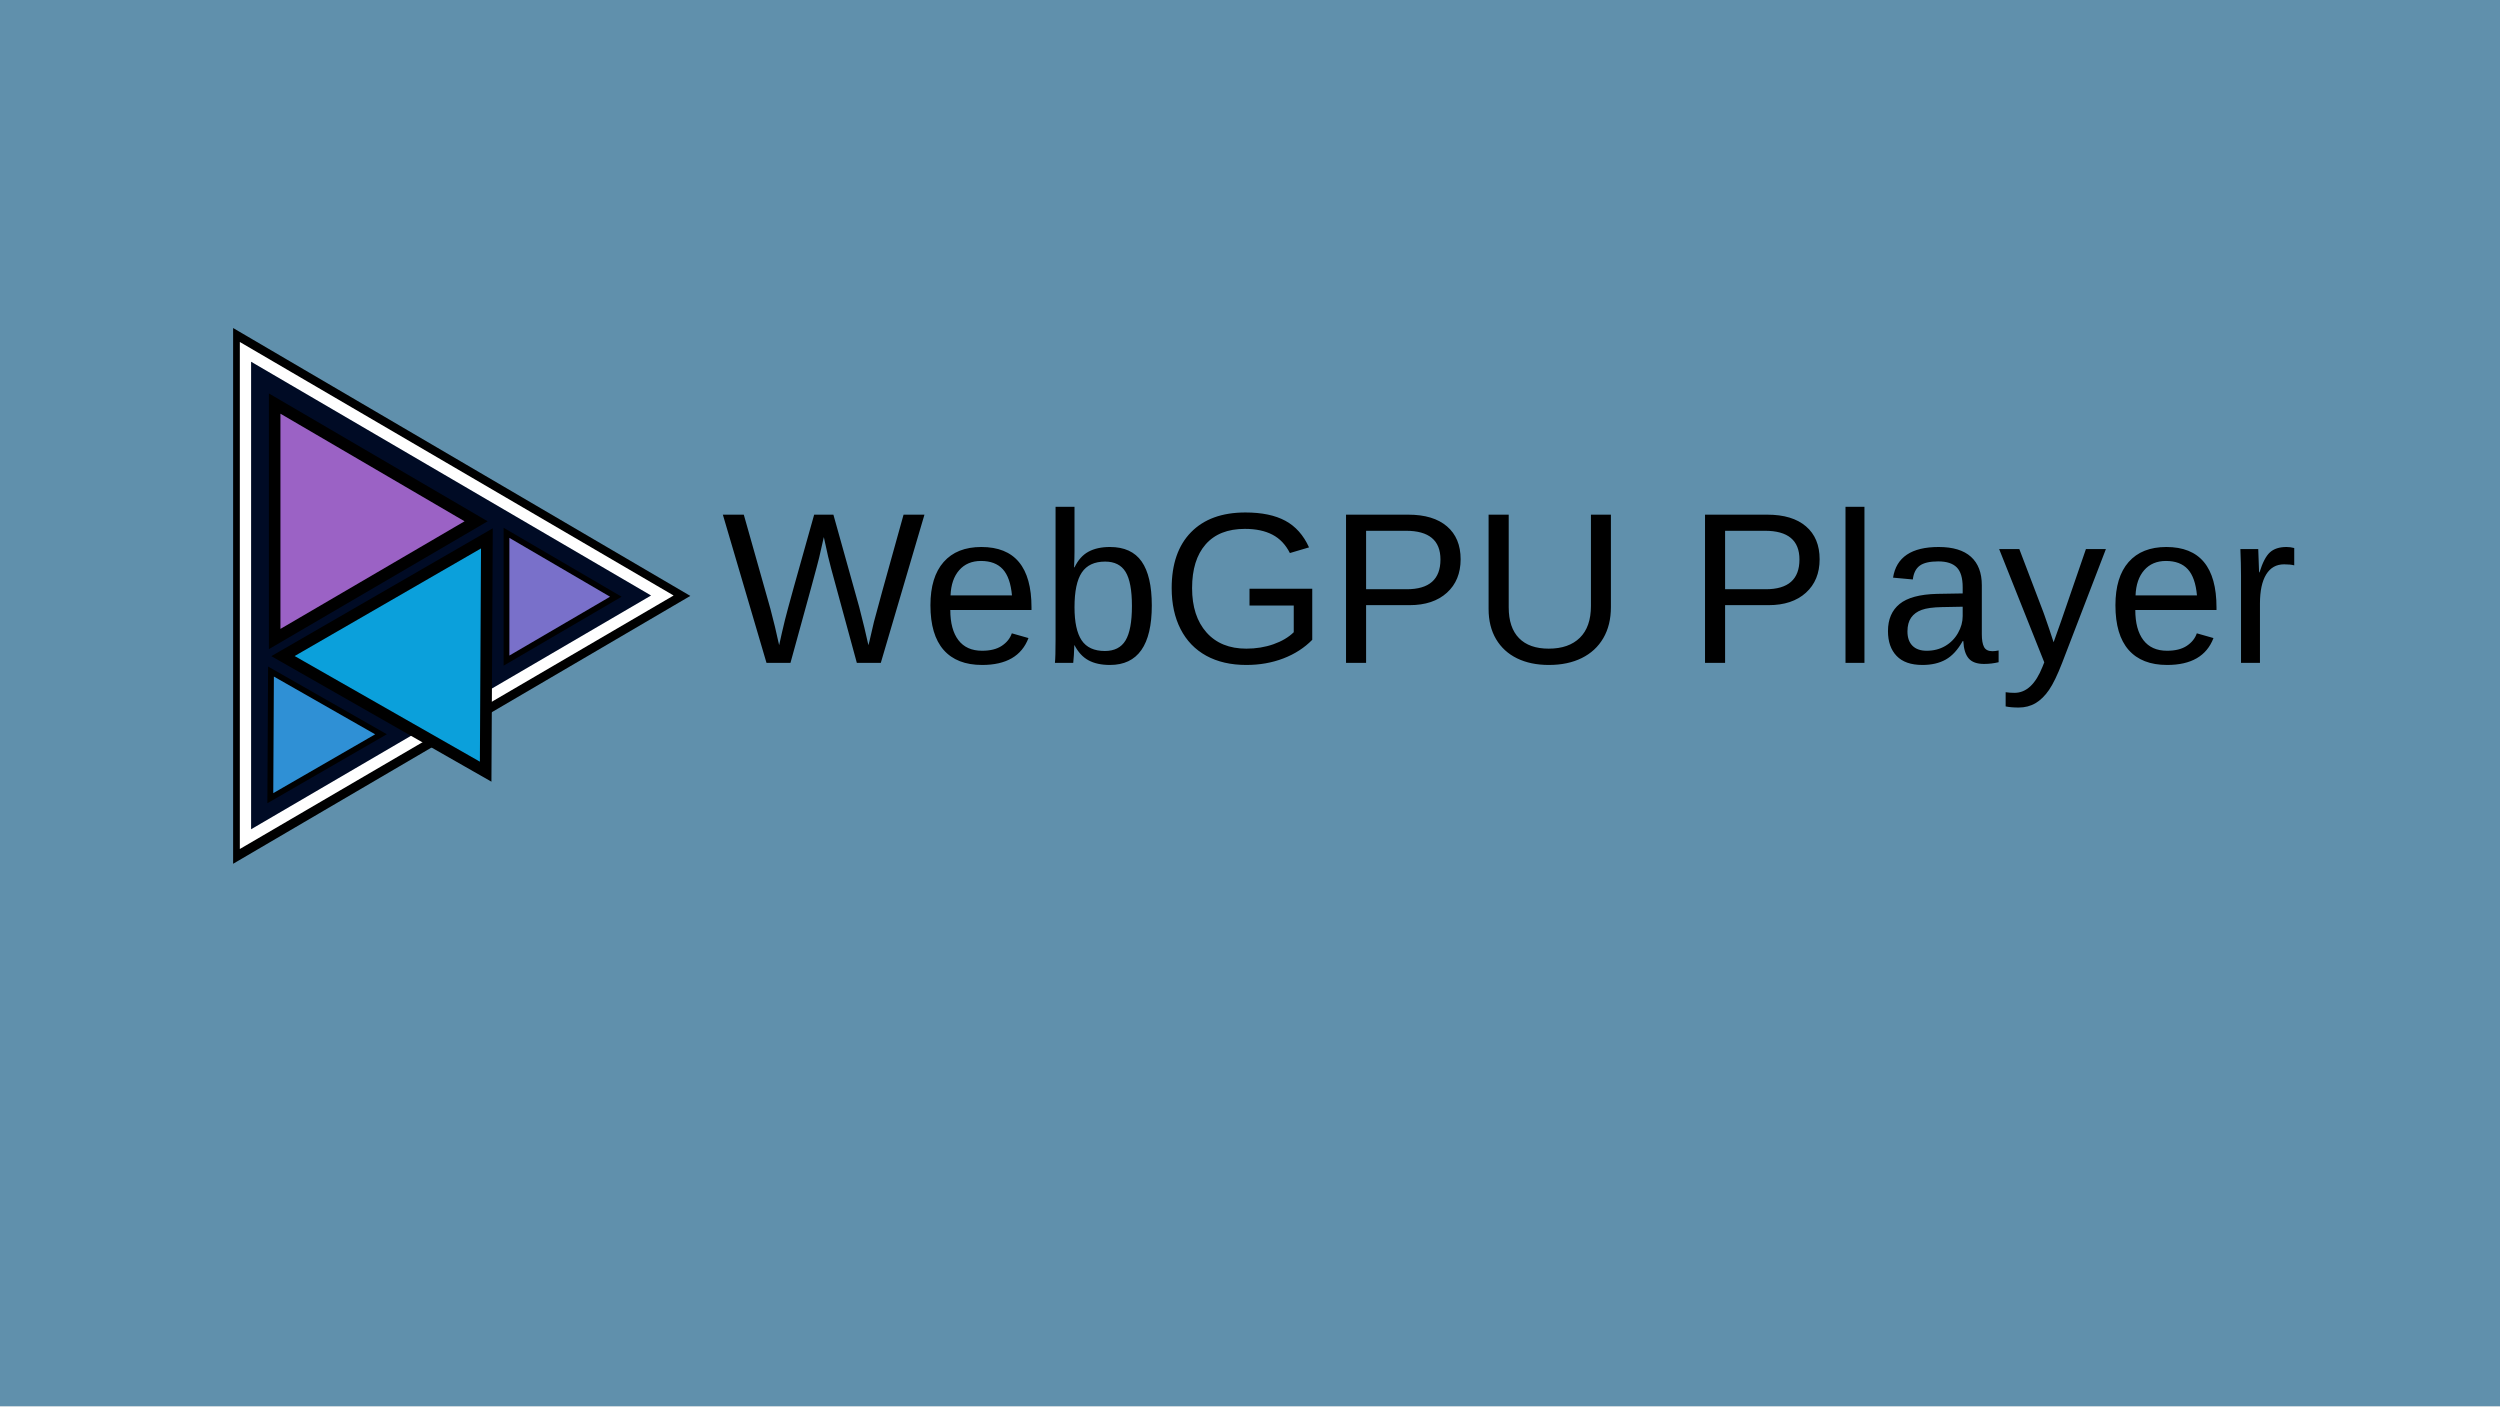
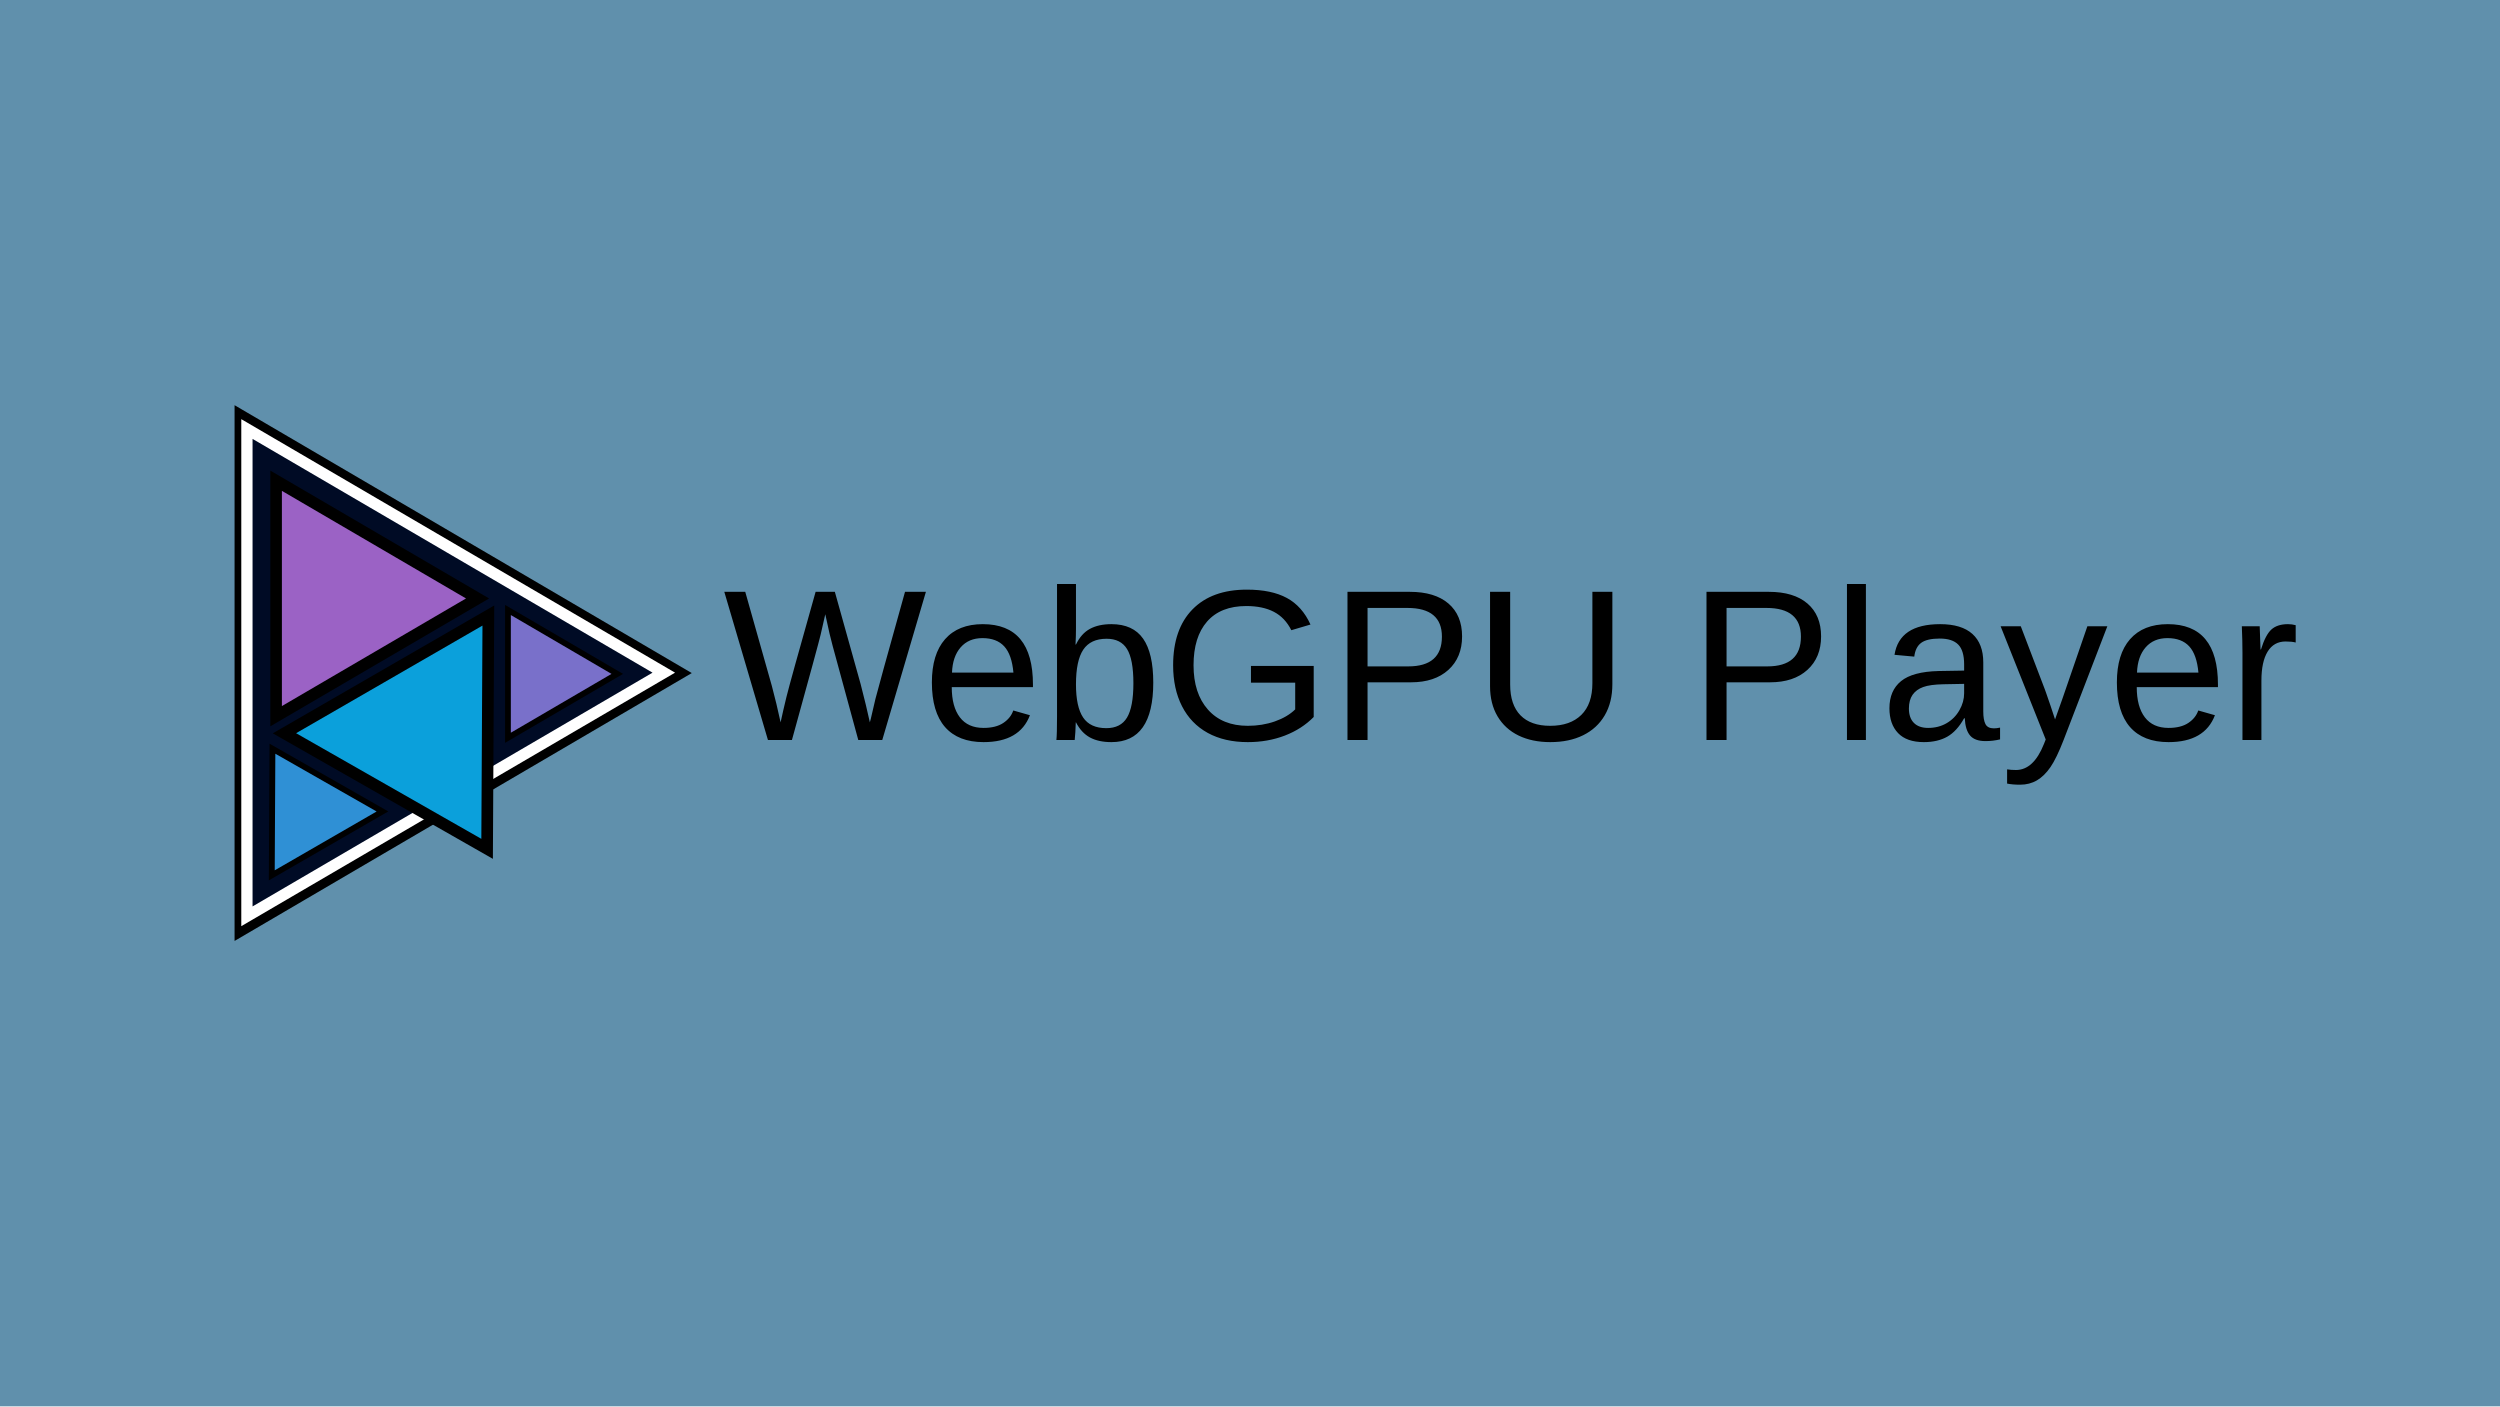
<svg xmlns="http://www.w3.org/2000/svg" width="800mm" height="450mm" viewBox="0 0 800 450" version="1.1" id="svg1">
  <defs id="defs1" />
  <g id="layer1" transform="translate(-0.3294507,-28.49751)">
    <rect style="fill:#6090ac;fill-opacity:1;stroke:none;stroke-width:1.632;stroke-dasharray:none" id="rect1" width="800" height="450" x="0.329" y="28.498" />
-     <path style="fill:#005a9c;fill-opacity:1;stroke:#000000;stroke-width:7.984;stroke-linejoin:miter;stroke-dasharray:none;stroke-opacity:1;paint-order:stroke fill markers" id="path4-7" d="m 174.22,54.689 -141.739,81.833 0,-163.666 z" transform="matrix(0.9517971,0,0,0.9659058,47.81006,166.3615)" />
-     <path style="fill:#000b25;fill-opacity:1;stroke:#ffffff;stroke-width:7.984;stroke-linejoin:miter;stroke-dasharray:none;stroke-opacity:1;paint-order:stroke fill markers" id="path4" d="m 174.22,54.689 -141.739,81.833 0,-163.666 z" transform="matrix(0.9030144,0,0,0.9140891,51.34964,169.0655)" />
-     <path style="fill:#9b62c5;fill-opacity:1;stroke:#000000;stroke-width:8.126;stroke-linejoin:miter;stroke-dasharray:none;stroke-opacity:1;paint-order:normal" id="path4-1-23" d="m 174.22,54.689 -141.739,81.833 0,-163.666 z" transform="matrix(0.4547825,0,0,0.46036,73.45077,170.1343)" />
-     <path style="fill:#0ba0db;fill-opacity:1;stroke:#000000;stroke-width:8.126;stroke-linejoin:miter;stroke-dasharray:none;stroke-opacity:1;paint-order:normal" id="path4-1-23-3" d="m 174.22,54.689 -141.739,81.833 0,-163.666 z" transform="matrix(0.2273912,0.3938532,-0.3986835,0.23018,137.9279,194.2308)" />
-     <path style="fill:#2f90d5;fill-opacity:1;stroke:#000000;stroke-width:16.294;stroke-linejoin:miter;stroke-dasharray:none;stroke-opacity:1;paint-order:stroke fill markers" id="path4-1-2" d="m 174.22,54.689 -141.739,81.833 0,-163.666 z" transform="matrix(-0.1136255,-0.1968051,0.1992188,-0.115019,96.87269,285.5747)" />
-     <path style="fill:#7970ca;fill-opacity:1;stroke:#000000;stroke-width:16.262;stroke-linejoin:miter;stroke-dasharray:none;stroke-opacity:1;paint-order:stroke fill markers" id="path4-1-2-8" d="m 174.22,54.689 -141.739,81.833 0,-163.666 z" transform="matrix(0.227251,0,0,0.2300381,155.9514,206.8676)" />
-     <text xml:space="preserve" style="font-size:68.915px;line-height:0;text-align:start;writing-mode:lr-tb;direction:ltr;text-anchor:start;fill:#000000;fill-opacity:1;stroke:#000000;stroke-width:1.047;stroke-dasharray:none" x="231.342" y="240.612" id="text1">
-       <tspan id="tspan1" style="font-style:normal;font-variant:normal;font-weight:normal;font-stretch:normal;font-size:68.915px;line-height:0;font-family:Arial;-inkscape-font-specification:Arial;fill:#000000;fill-opacity:1;stroke:none;stroke-width:1.047;stroke-dasharray:none" x="231.342" y="240.612">WebGPU Player</tspan>
+     <path style="fill:#005a9c;fill-opacity:1;stroke:#000000;stroke-width:7.984;stroke-linejoin:miter;stroke-dasharray:none;stroke-opacity:1;paint-order:stroke fill markers" id="path4-7" d="m 174.22,54.689 -141.739,81.833 0,-163.666 z" transform="matrix(0.9517971,0,0,0.9659058,48.27597,191.0549)" />
+     <path style="fill:#000b25;fill-opacity:1;stroke:#ffffff;stroke-width:7.984;stroke-linejoin:miter;stroke-dasharray:none;stroke-opacity:1;paint-order:stroke fill markers" id="path4" d="m 174.22,54.689 -141.739,81.833 0,-163.666 z" transform="matrix(0.9030144,0,0,0.9140891,51.81555,193.759)" />
+     <path style="fill:#9b62c5;fill-opacity:1;stroke:#000000;stroke-width:8.126;stroke-linejoin:miter;stroke-dasharray:none;stroke-opacity:1;paint-order:normal" id="path4-1-23" d="m 174.22,54.689 -141.739,81.833 0,-163.666 z" transform="matrix(0.4547825,0,0,0.46036,73.91668,194.8277)" />
+     <path style="fill:#0ba0db;fill-opacity:1;stroke:#000000;stroke-width:8.126;stroke-linejoin:miter;stroke-dasharray:none;stroke-opacity:1;paint-order:normal" id="path4-1-23-3" d="m 174.22,54.689 -141.739,81.833 0,-163.666 z" transform="matrix(0.2273912,0.3938532,-0.3986835,0.23018,138.3938,218.9243)" />
+     <path style="fill:#2f90d5;fill-opacity:1;stroke:#000000;stroke-width:16.294;stroke-linejoin:miter;stroke-dasharray:none;stroke-opacity:1;paint-order:stroke fill markers" id="path4-1-2" d="m 174.22,54.689 -141.739,81.833 0,-163.666 z" transform="matrix(-0.1136255,-0.1968051,0.1992188,-0.115019,97.3386,310.2681)" />
+     <path style="fill:#7970ca;fill-opacity:1;stroke:#000000;stroke-width:16.262;stroke-linejoin:miter;stroke-dasharray:none;stroke-opacity:1;paint-order:stroke fill markers" id="path4-1-2-8" d="m 174.22,54.689 -141.739,81.833 0,-163.666 z" transform="matrix(0.227251,0,0,0.2300381,156.4173,231.561)" />
+     <text xml:space="preserve" style="font-size:68.915px;line-height:0;text-align:start;writing-mode:lr-tb;direction:ltr;text-anchor:start;fill:#000000;fill-opacity:1;stroke:#000000;stroke-width:1.047;stroke-dasharray:none" x="231.808" y="265.306" id="text1">
+       <tspan id="tspan1" style="font-style:normal;font-variant:normal;font-weight:normal;font-stretch:normal;font-size:68.915px;line-height:0;font-family:Arial;-inkscape-font-specification:Arial;fill:#000000;fill-opacity:1;stroke:none;stroke-width:1.047;stroke-dasharray:none" x="231.808" y="265.306">WebGPU Player</tspan>
    </text>
  </g>
</svg>
